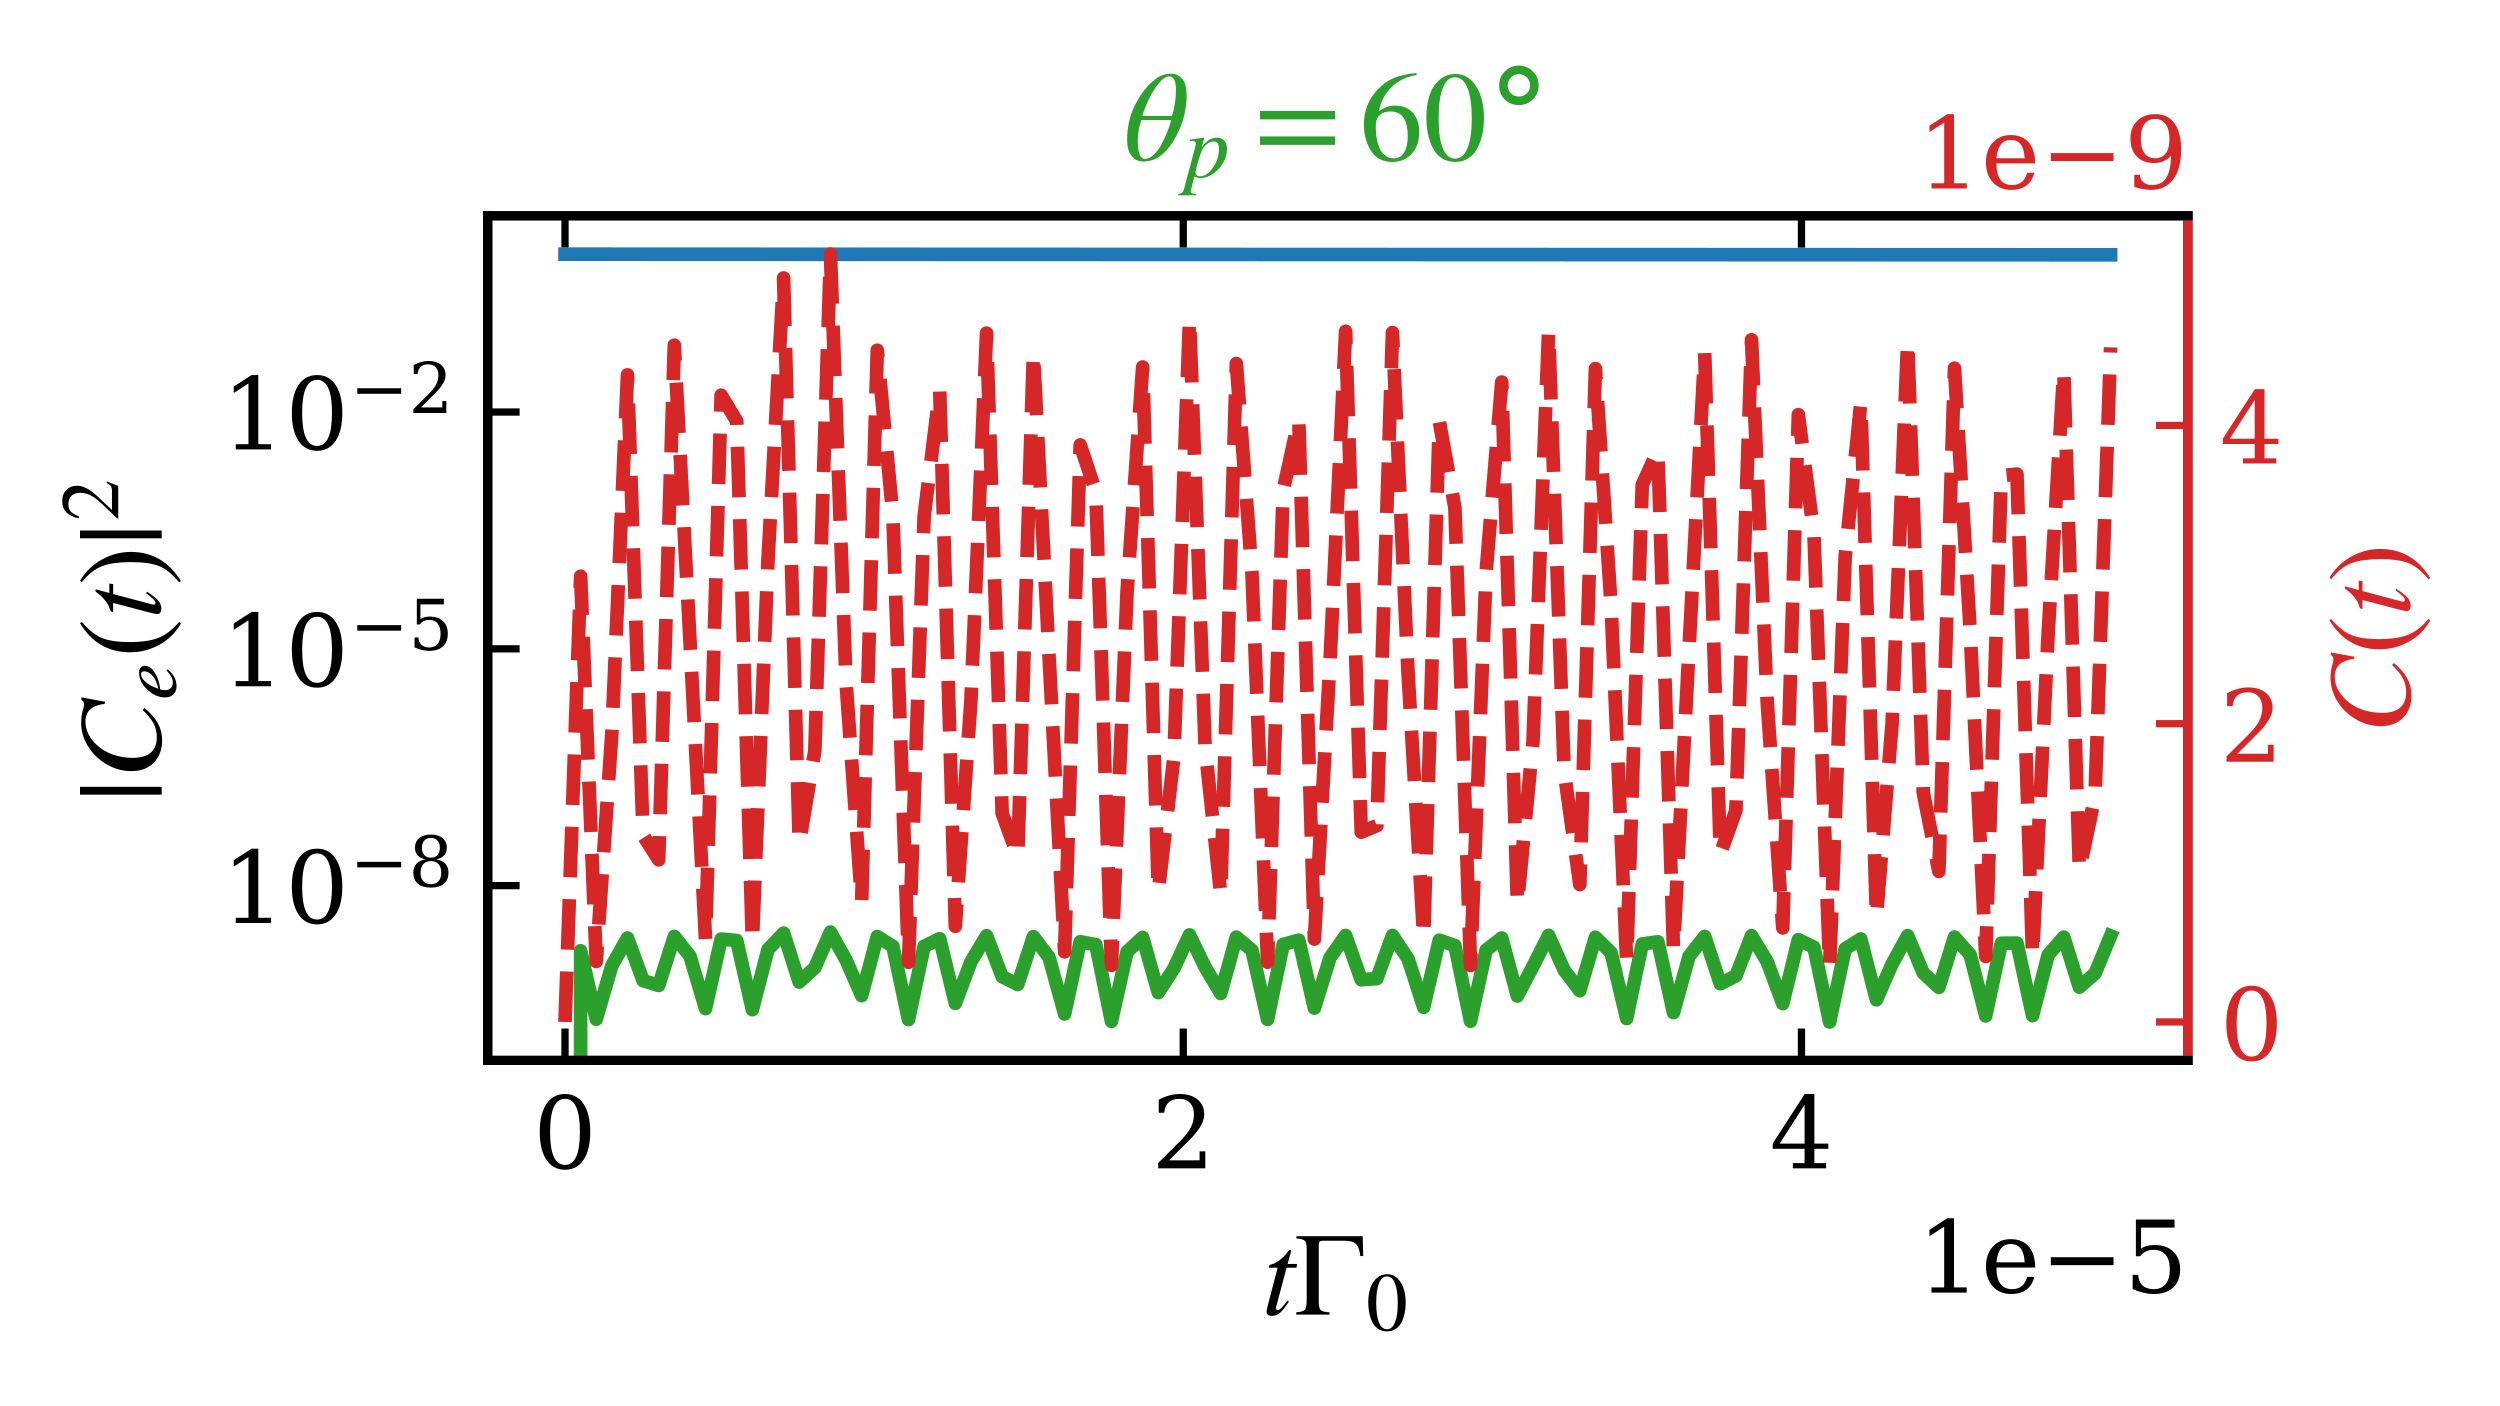
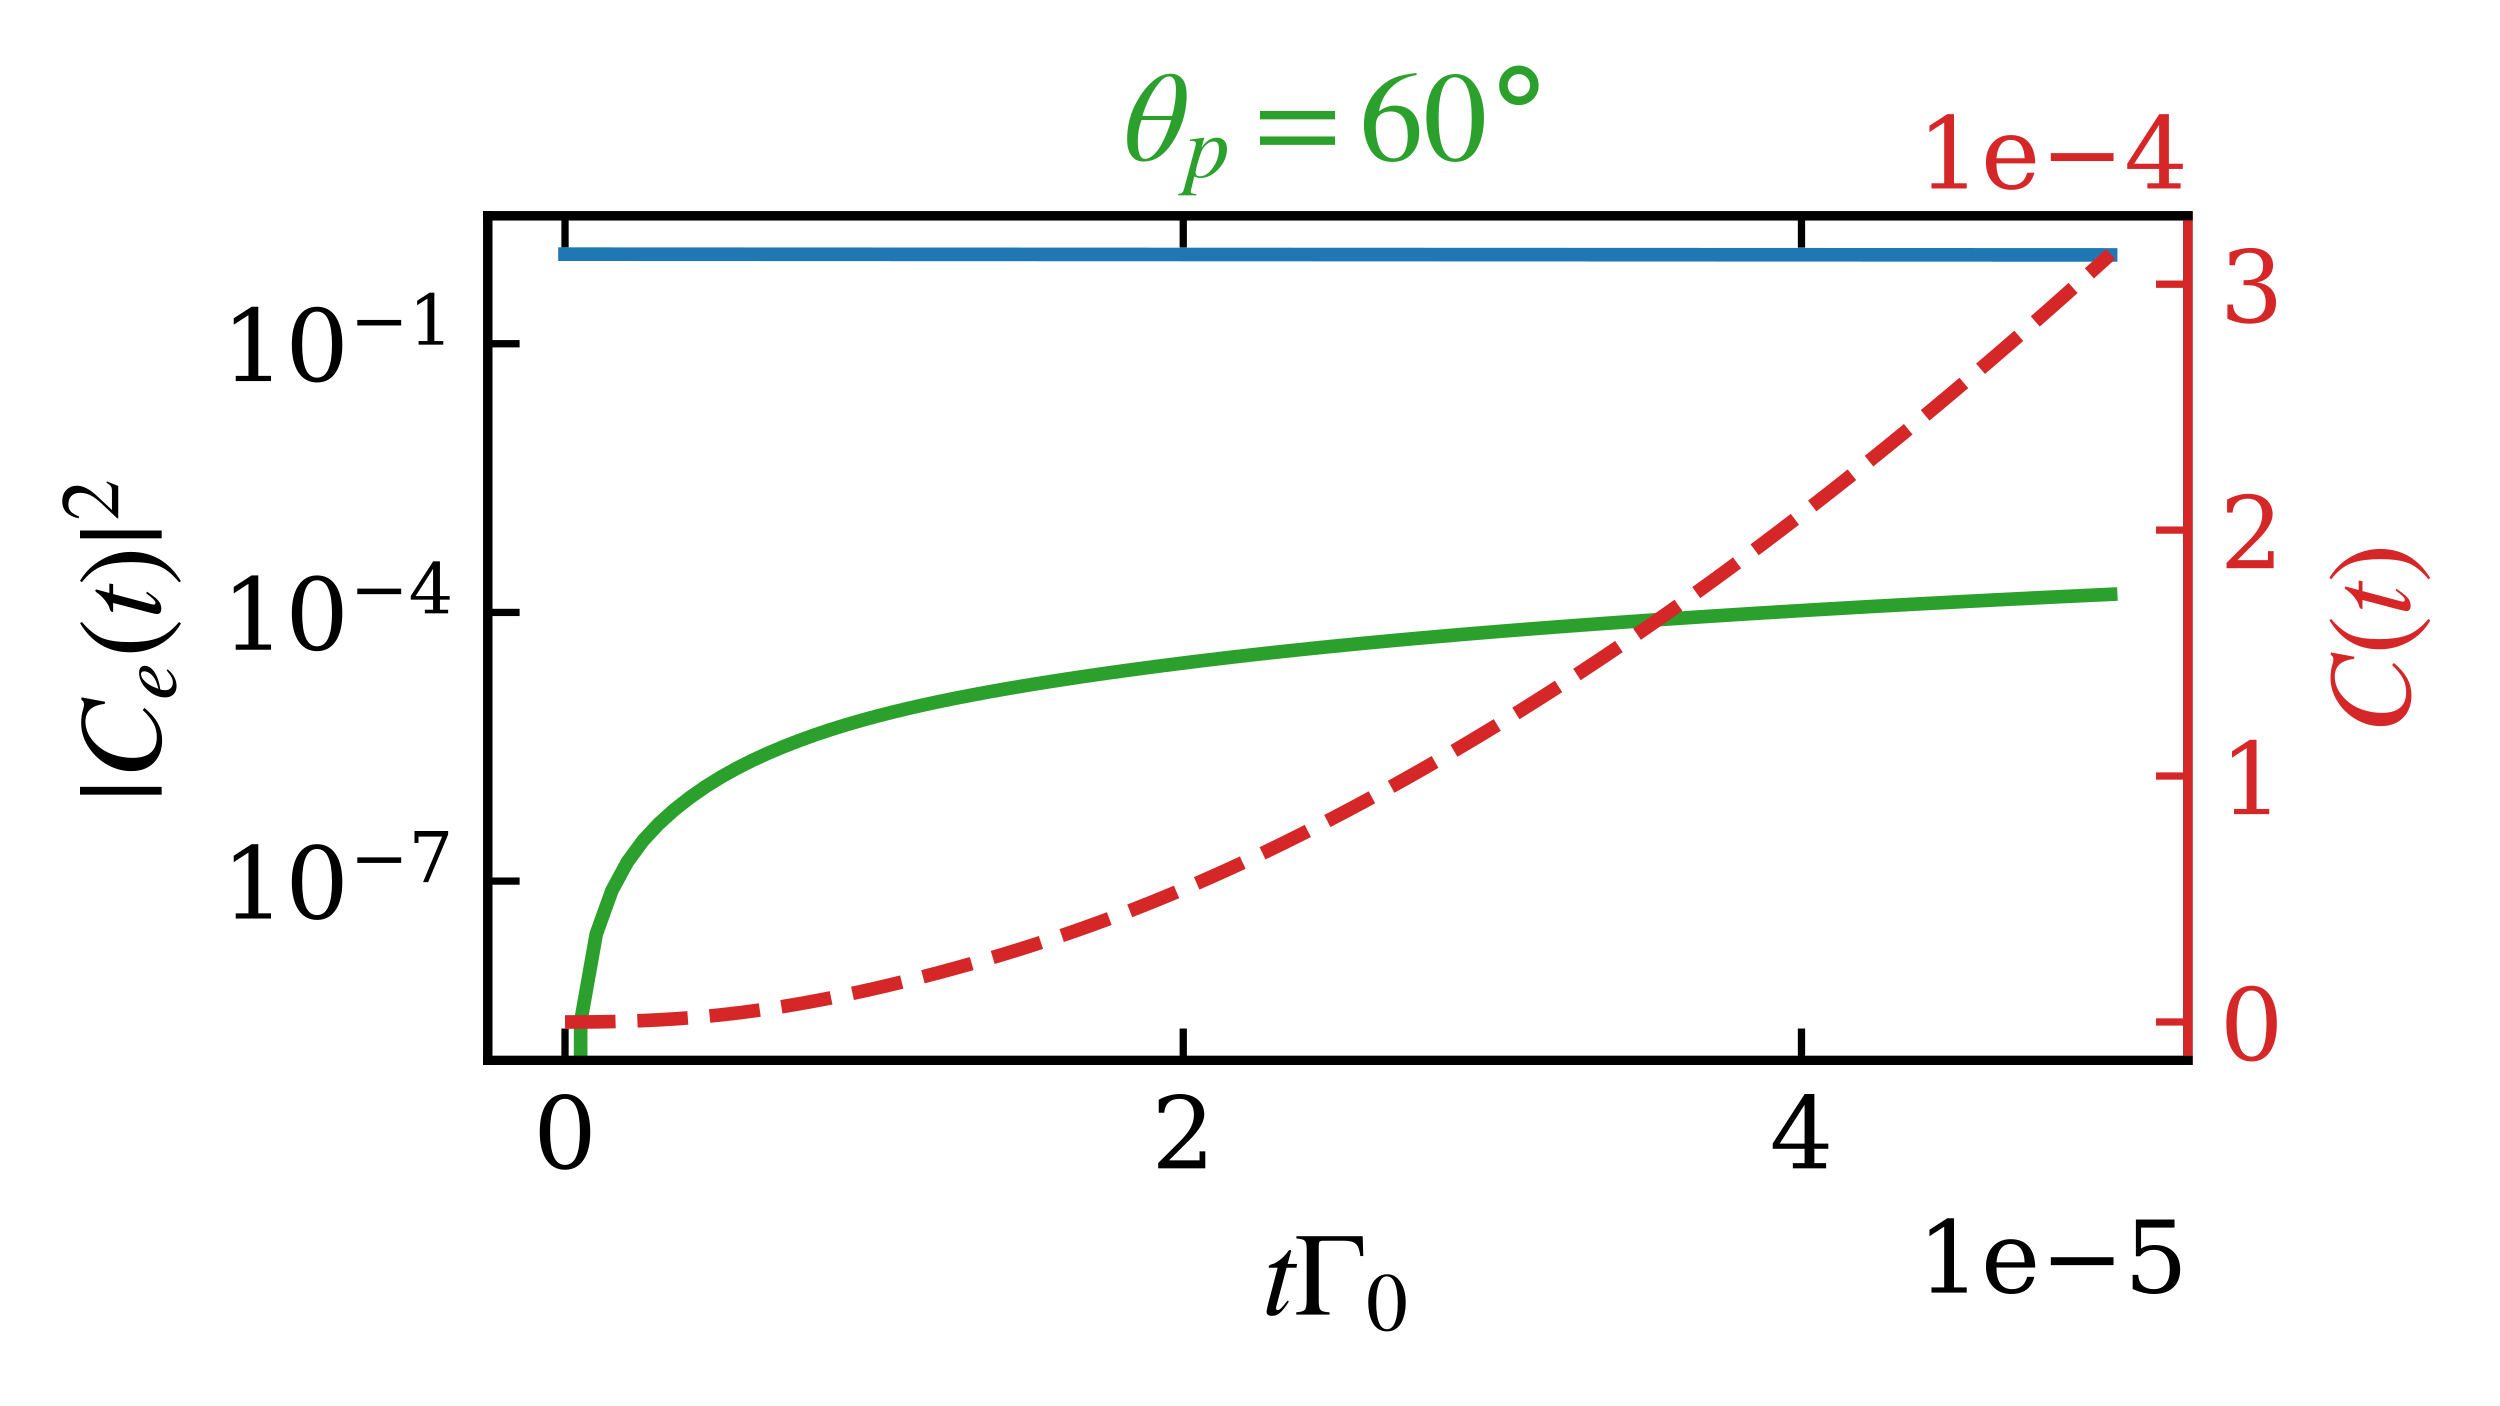
<svg xmlns="http://www.w3.org/2000/svg" xmlns:xlink="http://www.w3.org/1999/xlink" width="274.583pt" height="154.391pt" viewBox="0 0 274.583 154.391" version="1.1">
  <defs>
    <style type="text/css">*{stroke-linejoin: round; stroke-linecap: butt}</style>
  </defs>
  <g id="figure_1">
    <g id="patch_1">
      <path d="M 0 154.391  L 274.583 154.391  L 274.583 0  L 0 0  z " style="fill: #ffffff" />
    </g>
    <g id="axes_1">
      <g id="patch_2">
        <path d="M 53.57 116.464  L 240.302 116.464  L 240.302 23.7  L 53.57 23.7  z " style="fill: #ffffff" />
      </g>
      <g id="matplotlib.axis_1">
        <g id="xtick_1">
          <g id="line2d_1">
            <defs>
-               <path id="mc223775355" d="M 0 0  L 0 -3.5  " style="stroke: #000000; stroke-width: 0.8" />
-             </defs>
-             <g>
-               <use xlink:href="#mc223775355" x="62.058" y="116.464" style="stroke: #000000; stroke-width: 0.8" />
+               <path id="m4fa46a8c4b" d="M 0 0  L 0 -3.5  " style="stroke: #000000; stroke-width: 0.8" />
+             </defs>
+             <g>
+               <use xlink:href="#m4fa46a8c4b" x="62.058" y="116.464" style="stroke: #000000; stroke-width: 0.8" />
            </g>
          </g>
          <g id="line2d_2">
            <defs>
-               <path id="m719c603473" d="M 0 0  L 0 3.5  " style="stroke: #000000; stroke-width: 0.8" />
-             </defs>
-             <g>
-               <use xlink:href="#m719c603473" x="62.058" y="23.7" style="stroke: #000000; stroke-width: 0.8" />
+               <path id="m1dbf2d3f72" d="M 0 0  L 0 3.5  " style="stroke: #000000; stroke-width: 0.8" />
+             </defs>
+             <g>
+               <use xlink:href="#m1dbf2d3f72" x="62.058" y="23.7" style="stroke: #000000; stroke-width: 0.8" />
            </g>
          </g>
          <g id="text_1">
            <g transform="translate(58.55846 128.3221) scale(0.11 -0.11)">
              <defs>
                <path id="DejaVuSerif-30" d="M 2034 219  Q 2513 219 2750 744  Q 2988 1269 2988 2328  Q 2988 3391 2750 3916  Q 2513 4441 2034 4441  Q 1556 4441 1318 3916  Q 1081 3391 1081 2328  Q 1081 1269 1318 744  Q 1556 219 2034 219  z M 2034 -91  Q 1275 -91 848 546  Q 422 1184 422 2328  Q 422 3475 848 4112  Q 1275 4750 2034 4750  Q 2797 4750 3222 4112  Q 3647 3475 3647 2328  Q 3647 1184 3222 546  Q 2797 -91 2034 -91  z " transform="scale(0.015625)" />
              </defs>
              <use xlink:href="#DejaVuSerif-30" />
            </g>
          </g>
        </g>
        <g id="xtick_2">
          <g id="line2d_3">
            <g>
-               <use xlink:href="#mc223775355" x="129.96" y="116.464" style="stroke: #000000; stroke-width: 0.8" />
+               <use xlink:href="#m4fa46a8c4b" x="129.96" y="116.464" style="stroke: #000000; stroke-width: 0.8" />
            </g>
          </g>
          <g id="line2d_4">
            <g>
-               <use xlink:href="#m719c603473" x="129.96" y="23.7" style="stroke: #000000; stroke-width: 0.8" />
+               <use xlink:href="#m1dbf2d3f72" x="129.96" y="23.7" style="stroke: #000000; stroke-width: 0.8" />
            </g>
          </g>
          <g id="text_2">
            <g transform="translate(126.4611 128.3221) scale(0.11 -0.11)">
              <defs>
                <path id="DejaVuSerif-32" d="M 819 3553  L 469 3553  L 469 4384  Q 803 4563 1142 4656  Q 1481 4750 1806 4750  Q 2534 4750 2956 4397  Q 3378 4044 3378 3438  Q 3378 2753 2422 1800  Q 2347 1728 2309 1691  L 1131 513  L 3078 513  L 3078 1088  L 3444 1088  L 3444 0  L 434 0  L 434 341  L 1850 1753  Q 2319 2222 2519 2614  Q 2719 3006 2719 3438  Q 2719 3909 2473 4175  Q 2228 4441 1797 4441  Q 1350 4441 1106 4219  Q 863 3997 819 3553  z " transform="scale(0.015625)" />
              </defs>
              <use xlink:href="#DejaVuSerif-32" />
            </g>
          </g>
        </g>
        <g id="xtick_3">
          <g id="line2d_5">
            <g>
-               <use xlink:href="#mc223775355" x="197.863" y="116.464" style="stroke: #000000; stroke-width: 0.8" />
+               <use xlink:href="#m4fa46a8c4b" x="197.863" y="116.464" style="stroke: #000000; stroke-width: 0.8" />
            </g>
          </g>
          <g id="line2d_6">
            <g>
-               <use xlink:href="#m719c603473" x="197.863" y="23.7" style="stroke: #000000; stroke-width: 0.8" />
+               <use xlink:href="#m1dbf2d3f72" x="197.863" y="23.7" style="stroke: #000000; stroke-width: 0.8" />
            </g>
          </g>
          <g id="text_3">
            <g transform="translate(194.3638 128.3221) scale(0.11 -0.11)">
              <defs>
                <path id="DejaVuSerif-34" d="M 2234 1581  L 2234 4063  L 641 1581  L 2234 1581  z M 3609 0  L 1484 0  L 1484 331  L 2234 331  L 2234 1247  L 197 1247  L 197 1588  L 2241 4750  L 2859 4750  L 2859 1581  L 3750 1581  L 3750 1247  L 2859 1247  L 2859 331  L 3609 331  L 3609 0  z " transform="scale(0.015625)" />
              </defs>
              <use xlink:href="#DejaVuSerif-34" />
            </g>
          </g>
        </g>
        <g id="text_4">
          <g transform="translate(138.6161 144.4877) scale(0.13 -0.13)">
            <defs>
              <path id="STIXGeneral-Italic-74" d="M 1894 2739  L 1862 2534  L 1325 2534  L 768 435  Q 755 384 755 346  Q 755 243 851 243  Q 928 243 1030 342  Q 1133 442 1370 749  L 1453 704  Q 1158 256 969 93  Q 781 -70 538 -70  Q 243 -70 243 166  Q 243 230 346 640  L 845 2534  L 365 2534  L 358 2573  Q 358 2688 570 2733  Q 730 2771 992 2979  Q 1254 3187 1421 3437  Q 1459 3494 1510 3494  Q 1568 3494 1568 3443  Q 1568 3411 1562 3398  L 1382 2739  L 1894 2739  z " transform="scale(0.015625)" />
              <path id="STIXGeneral-Regular-393" d="M 3693 3162  L 3533 3162  Q 3482 3642 3299 3818  Q 3117 3994 2637 3994  L 1517 3994  Q 1382 3994 1334 3942  Q 1286 3891 1286 3738  L 1286 723  Q 1286 352 1388 246  Q 1491 141 1869 122  L 1869 0  L 70 0  L 70 122  Q 435 147 534 262  Q 634 378 634 794  L 634 3526  Q 634 3878 538 3984  Q 442 4090 77 4115  L 77 4237  L 3661 4237  L 3693 3162  z " transform="scale(0.015625)" />
              <path id="STIXGeneral-Regular-30" d="M 3046 2112  Q 3046 1683 2963 1302  Q 2880 922 2717 602  Q 2554 282 2266 96  Q 1978 -90 1600 -90  Q 1210 -90 915 108  Q 621 307 461 640  Q 301 973 227 1350  Q 154 1728 154 2150  Q 154 2746 301 3222  Q 448 3699 790 4012  Q 1133 4326 1626 4326  Q 2253 4326 2649 3712  Q 3046 3098 3046 2112  z M 2432 2080  Q 2432 3091 2217 3625  Q 2003 4160 1587 4160  Q 1190 4160 979 3622  Q 768 3085 768 2106  Q 768 1120 979 598  Q 1190 77 1600 77  Q 2003 77 2217 598  Q 2432 1120 2432 2080  z " transform="scale(0.015625)" />
            </defs>
            <use xlink:href="#STIXGeneral-Italic-74" transform="translate(0 0.796875)" />
            <use xlink:href="#STIXGeneral-Regular-393" transform="translate(27.79999 0.796875)" />
            <use xlink:href="#STIXGeneral-Regular-30" transform="translate(88.04327 -12.43125) scale(0.7)" />
          </g>
        </g>
        <g id="text_5">
          <g transform="translate(210.5765 141.968) scale(0.11 -0.11)">
            <defs>
              <path id="DejaVuSerif-31" d="M 909 0  L 909 331  L 1722 331  L 1722 4213  L 781 3603  L 781 4013  L 1919 4750  L 2350 4750  L 2350 331  L 3163 331  L 3163 0  L 909 0  z " transform="scale(0.015625)" />
              <path id="DejaVuSerif-65" d="M 3469 1600  L 991 1600  L 991 1575  Q 991 903 1244 561  Q 1497 219 1991 219  Q 2369 219 2611 417  Q 2853 616 2950 1006  L 3413 1006  Q 3275 459 2904 184  Q 2534 -91 1931 -91  Q 1203 -91 761 389  Q 319 869 319 1663  Q 319 2450 753 2931  Q 1188 3413 1894 3413  Q 2647 3413 3050 2948  Q 3453 2484 3469 1600  z M 2791 1931  Q 2772 2513 2545 2808  Q 2319 3103 1894 3103  Q 1497 3103 1269 2806  Q 1041 2509 991 1931  L 2791 1931  z " transform="scale(0.015625)" />
              <path id="DejaVuSerif-2212" d="M 678 2259  L 4684 2259  L 4684 1753  L 678 1753  L 678 2259  z " transform="scale(0.015625)" />
              <path id="DejaVuSerif-35" d="M 3219 4666  L 3219 4153  L 1081 4153  L 1081 2816  Q 1244 2928 1461 2984  Q 1678 3041 1947 3041  Q 2703 3041 3140 2622  Q 3578 2203 3578 1478  Q 3578 738 3136 323  Q 2694 -91 1894 -91  Q 1572 -91 1234 -12  Q 897 66 544 225  L 544 1131  L 897 1131  Q 925 688 1179 453  Q 1434 219 1894 219  Q 2388 219 2653 544  Q 2919 869 2919 1478  Q 2919 2084 2655 2407  Q 2391 2731 1894 2731  Q 1613 2731 1398 2631  Q 1184 2531 1019 2322  L 750 2322  L 750 4666  L 3219 4666  z " transform="scale(0.015625)" />
            </defs>
            <use xlink:href="#DejaVuSerif-31" />
            <use xlink:href="#DejaVuSerif-65" transform="translate(63.62305 0)" />
            <use xlink:href="#DejaVuSerif-2212" transform="translate(122.8027 0)" />
            <use xlink:href="#DejaVuSerif-35" transform="translate(206.5918 0)" />
          </g>
        </g>
      </g>
      <g id="matplotlib.axis_2">
        <g id="ytick_1">
          <g id="line2d_7">
            <defs>
-               <path id="mef8ae41ebf" d="M 0 0  L 3.5 0  " style="stroke: #000000; stroke-width: 0.8" />
-             </defs>
-             <g>
-               <use xlink:href="#mef8ae41ebf" x="53.57" y="97.274" style="stroke: #000000; stroke-width: 0.8" />
+               <path id="md3ac4306bd" d="M 0 0  L 3.5 0  " style="stroke: #000000; stroke-width: 0.8" />
+             </defs>
+             <g>
+               <use xlink:href="#md3ac4306bd" x="53.57" y="96.772" style="stroke: #000000; stroke-width: 0.8" />
            </g>
          </g>
          <g id="text_6">
-             <g transform="translate(24.33 101.4527) scale(0.11 -0.11)">
-               <defs>
-                 <path id="DejaVuSerif-38" d="M 2981 1275  Q 2981 1775 2732 2051  Q 2484 2328 2034 2328  Q 1584 2328 1336 2051  Q 1088 1775 1088 1275  Q 1088 772 1336 495  Q 1584 219 2034 219  Q 2484 219 2732 495  Q 2981 772 2981 1275  z M 2853 3541  Q 2853 3966 2637 4203  Q 2422 4441 2034 4441  Q 1650 4441 1433 4203  Q 1216 3966 1216 3541  Q 1216 3113 1433 2875  Q 1650 2638 2034 2638  Q 2422 2638 2637 2875  Q 2853 3113 2853 3541  z M 2516 2484  Q 3047 2413 3344 2092  Q 3641 1772 3641 1275  Q 3641 619 3225 264  Q 2809 -91 2034 -91  Q 1263 -91 845 264  Q 428 619 428 1275  Q 428 1772 725 2092  Q 1022 2413 1556 2484  Q 1084 2569 832 2842  Q 581 3116 581 3541  Q 581 4103 968 4426  Q 1356 4750 2034 4750  Q 2713 4750 3100 4426  Q 3488 4103 3488 3541  Q 3488 3116 3236 2842  Q 2984 2569 2516 2484  z " transform="scale(0.015625)" />
-               </defs>
+             <g transform="translate(24.33 100.9514) scale(0.11 -0.11)">
+               <defs>
+                 <path id="DejaVuSerif-37" d="M 3609 4347  L 1784 0  L 1319 0  L 3059 4153  L 903 4153  L 903 3578  L 538 3578  L 538 4666  L 3609 4666  L 3609 4347  z " transform="scale(0.015625)" />
+               </defs>
+               <use xlink:href="#DejaVuSerif-31" transform="translate(0 0.63125)" />
+               <use xlink:href="#DejaVuSerif-30" transform="translate(63.62305 0.63125)" />
+               <use xlink:href="#DejaVuSerif-2212" transform="translate(128.1545 36.96563) scale(0.7)" />
+               <use xlink:href="#DejaVuSerif-37" transform="translate(186.8068 36.96563) scale(0.7)" />
+             </g>
+           </g>
+         </g>
+         <g id="ytick_2">
+           <g id="line2d_8">
+             <g>
+               <use xlink:href="#md3ac4306bd" x="53.57" y="67.263" style="stroke: #000000; stroke-width: 0.8" />
+             </g>
+           </g>
+           <g id="text_7">
+             <g transform="translate(24.33 71.44179) scale(0.11 -0.11)">
              <use xlink:href="#DejaVuSerif-31" transform="translate(0 0.7125)" />
              <use xlink:href="#DejaVuSerif-30" transform="translate(63.62305 0.7125)" />
              <use xlink:href="#DejaVuSerif-2212" transform="translate(128.1545 37.04688) scale(0.7)" />
-               <use xlink:href="#DejaVuSerif-38" transform="translate(186.8068 37.04688) scale(0.7)" />
-             </g>
-           </g>
-         </g>
-         <g id="ytick_2">
-           <g id="line2d_8">
-             <g>
-               <use xlink:href="#mef8ae41ebf" x="53.57" y="71.265" style="stroke: #000000; stroke-width: 0.8" />
-             </g>
-           </g>
-           <g id="text_7">
-             <g transform="translate(24.33 75.44382) scale(0.11 -0.11)">
-               <use xlink:href="#DejaVuSerif-31" transform="translate(0 0.63125)" />
-               <use xlink:href="#DejaVuSerif-30" transform="translate(63.62305 0.63125)" />
-               <use xlink:href="#DejaVuSerif-2212" transform="translate(128.1545 36.96563) scale(0.7)" />
-               <use xlink:href="#DejaVuSerif-35" transform="translate(186.8068 36.96563) scale(0.7)" />
+               <use xlink:href="#DejaVuSerif-34" transform="translate(186.8068 37.04688) scale(0.7)" />
            </g>
          </g>
        </g>
        <g id="ytick_3">
          <g id="line2d_9">
            <g>
-               <use xlink:href="#mef8ae41ebf" x="53.57" y="45.256" style="stroke: #000000; stroke-width: 0.8" />
+               <use xlink:href="#md3ac4306bd" x="53.57" y="37.753" style="stroke: #000000; stroke-width: 0.8" />
            </g>
          </g>
          <g id="text_8">
-             <g transform="translate(24.33 49.43493) scale(0.11 -0.11)">
+             <g transform="translate(24.33 41.93221) scale(0.11 -0.11)">
              <use xlink:href="#DejaVuSerif-31" transform="translate(0 0.7125)" />
              <use xlink:href="#DejaVuSerif-30" transform="translate(63.62305 0.7125)" />
              <use xlink:href="#DejaVuSerif-2212" transform="translate(128.1545 37.04688) scale(0.7)" />
-               <use xlink:href="#DejaVuSerif-32" transform="translate(186.8068 37.04688) scale(0.7)" />
+               <use xlink:href="#DejaVuSerif-31" transform="translate(186.8068 37.04688) scale(0.7)" />
            </g>
          </g>
        </g>
        <g id="text_9">
          <g transform="translate(17.62641 88.15189) rotate(-90) scale(0.13 -0.13)">
            <defs>
              <path id="STIXGeneral-Regular-7c" d="M 851 -90  L 429 -90  L 429 4326  L 851 4326  L 851 -90  z " transform="scale(0.015625)" />
              <path id="STIXGeneral-Italic-43" d="M 4410 4250  L 4173 2970  L 4058 2989  Q 3942 4032 3104 4032  Q 2406 4032 1830 3411  Q 1491 3053 1315 2541  Q 1139 2029 1139 1485  Q 1139 173 2259 173  Q 2656 173 2985 339  Q 3315 506 3725 934  L 3840 838  Q 3411 333 2998 109  Q 2586 -115 2093 -115  Q 1344 -115 883 329  Q 422 774 422 1555  Q 422 2214 748 2812  Q 1075 3411 1619 3795  Q 2272 4262 3021 4262  Q 3462 4262 3770 4154  Q 3898 4109 4032 4109  Q 4205 4109 4275 4250  L 4410 4250  z " transform="scale(0.015625)" />
              <path id="STIXGeneral-Italic-65" d="M 2291 698  L 2368 621  Q 1805 -70 1062 -70  Q 672 -70 435 170  Q 198 410 198 806  Q 198 1555 796 2188  Q 1395 2822 2112 2822  Q 2362 2822 2499 2707  Q 2637 2592 2637 2387  Q 2637 1965 2147 1632  Q 1658 1299 819 1190  Q 755 1062 755 800  Q 755 538 918 378  Q 1082 218 1350 218  Q 1562 218 1754 317  Q 1946 416 2291 698  z M 973 1613  L 864 1331  Q 1581 1504 1894 1805  Q 2214 2112 2214 2426  Q 2214 2675 1990 2675  Q 1722 2675 1430 2364  Q 1139 2054 973 1613  z " transform="scale(0.015625)" />
              <path id="STIXGeneral-Regular-28" d="M 1946 -1030  L 1869 -1133  Q 1126 -710 716 32  Q 307 774 307 1613  Q 307 3386 1888 4326  L 1946 4224  Q 1293 3667 1075 3126  Q 858 2586 858 1632  Q 858 685 1082 96  Q 1306 -493 1946 -1030  z " transform="scale(0.015625)" />
              <path id="STIXGeneral-Regular-29" d="M 186 4224  L 262 4326  Q 992 3891 1408 3148  Q 1824 2406 1824 1581  Q 1824 -166 243 -1133  L 186 -1030  Q 845 -486 1059 54  Q 1274 595 1274 1562  Q 1274 2534 1059 3120  Q 845 3706 186 4224  z " transform="scale(0.015625)" />
              <path id="STIXGeneral-Regular-32" d="M 3034 877  L 2688 0  L 186 0  L 186 77  L 1325 1286  Q 1773 1754 1965 2144  Q 2157 2534 2157 2950  Q 2157 3379 1920 3616  Q 1683 3853 1267 3853  Q 922 3853 720 3673  Q 518 3494 326 3021  L 192 3053  Q 301 3648 630 3987  Q 960 4326 1523 4326  Q 2054 4326 2380 4006  Q 2707 3686 2707 3200  Q 2707 2477 1888 1613  L 832 486  L 2330 486  Q 2541 486 2665 569  Q 2790 653 2944 915  L 3034 877  z " transform="scale(0.015625)" />
            </defs>
            <use xlink:href="#STIXGeneral-Regular-7c" transform="translate(0 0.409375)" />
            <use xlink:href="#STIXGeneral-Italic-43" transform="translate(19.99998 0.409375)" />
            <use xlink:href="#STIXGeneral-Italic-65" transform="translate(86.69998 -12.81875) scale(0.7)" />
            <use xlink:href="#STIXGeneral-Regular-28" transform="translate(122.1894 0.409375)" />
            <use xlink:href="#STIXGeneral-Italic-74" transform="translate(155.4893 0.409375)" />
            <use xlink:href="#STIXGeneral-Regular-29" transform="translate(183.2893 0.409375)" />
            <use xlink:href="#STIXGeneral-Regular-7c" transform="translate(216.5893 0.409375)" />
            <use xlink:href="#STIXGeneral-Regular-32" transform="translate(238.1326 35.68438) scale(0.7)" />
          </g>
        </g>
      </g>
      <g id="line2d_10">
-         <path d="M 62.058 27.917  L 63.773 27.917  L 65.487 27.918  L 67.202 27.919  L 68.917 27.92  L 70.631 27.92  L 72.346 27.921  L 74.061 27.922  L 75.776 27.923  L 77.49 27.924  L 79.205 27.924  L 80.92 27.925  L 82.634 27.926  L 84.349 27.927  L 86.064 27.927  L 87.779 27.928  L 89.493 27.929  L 91.208 27.929  L 92.923 27.93  L 94.637 27.931  L 96.352 27.932  L 98.067 27.932  L 99.782 27.933  L 101.496 27.934  L 103.211 27.935  L 104.926 27.935  L 106.64 27.936  L 108.355 27.937  L 110.07 27.937  L 111.785 27.938  L 113.499 27.939  L 115.214 27.94  L 116.929 27.94  L 118.643 27.941  L 120.358 27.942  L 122.073 27.943  L 123.788 27.943  L 125.502 27.944  L 127.217 27.945  L 128.932 27.945  L 130.646 27.946  L 132.361 27.947  L 134.076 27.948  L 135.791 27.948  L 137.505 27.949  L 139.22 27.95  L 140.935 27.951  L 142.649 27.951  L 144.364 27.952  L 146.079 27.953  L 147.793 27.954  L 149.508 27.954  L 151.223 27.955  L 152.938 27.956  L 154.652 27.956  L 156.367 27.957  L 158.082 27.958  L 159.796 27.959  L 161.511 27.959  L 163.226 27.96  L 164.941 27.961  L 166.655 27.962  L 168.37 27.962  L 170.085 27.963  L 171.799 27.964  L 173.514 27.964  L 175.229 27.965  L 176.944 27.966  L 178.658 27.967  L 180.373 27.967  L 182.088 27.968  L 183.802 27.969  L 185.517 27.97  L 187.232 27.97  L 188.947 27.971  L 190.661 27.972  L 192.376 27.973  L 194.091 27.973  L 195.805 27.974  L 197.52 27.975  L 199.235 27.975  L 200.95 27.976  L 202.664 27.977  L 204.379 27.978  L 206.094 27.978  L 207.808 27.979  L 209.523 27.98  L 211.238 27.981  L 212.953 27.981  L 214.667 27.982  L 216.382 27.983  L 218.097 27.984  L 219.811 27.984  L 221.526 27.985  L 223.241 27.986  L 224.956 27.986  L 226.67 27.987  L 228.385 27.988  L 230.1 27.989  L 231.814 27.989  " clip-path="url(#pa890812aab)" style="fill: none; stroke: #1f77b4; stroke-width: 1.5; stroke-linecap: square" />
+         <path d="M 62.058 27.917  L 63.773 27.917  L 65.487 27.918  L 67.202 27.919  L 68.917 27.92  L 70.631 27.921  L 72.346 27.922  L 74.061 27.923  L 75.776 27.924  L 77.49 27.924  L 79.205 27.925  L 80.92 27.926  L 82.634 27.927  L 84.349 27.928  L 86.064 27.929  L 87.779 27.93  L 89.493 27.93  L 91.208 27.931  L 92.923 27.932  L 94.637 27.933  L 96.352 27.934  L 98.067 27.935  L 99.782 27.935  L 101.496 27.936  L 103.211 27.937  L 104.926 27.938  L 106.64 27.939  L 108.355 27.939  L 110.07 27.94  L 111.785 27.941  L 113.499 27.942  L 115.214 27.943  L 116.929 27.944  L 118.643 27.944  L 120.358 27.945  L 122.073 27.946  L 123.788 27.947  L 125.502 27.948  L 127.217 27.949  L 128.932 27.949  L 130.646 27.95  L 132.361 27.951  L 134.076 27.952  L 135.791 27.953  L 137.505 27.954  L 139.22 27.954  L 140.935 27.955  L 142.649 27.956  L 144.364 27.957  L 146.079 27.958  L 147.793 27.959  L 149.508 27.96  L 151.223 27.96  L 152.938 27.961  L 154.652 27.962  L 156.367 27.963  L 158.082 27.964  L 159.796 27.965  L 161.511 27.965  L 163.226 27.966  L 164.941 27.967  L 166.655 27.968  L 168.37 27.969  L 170.085 27.97  L 171.799 27.97  L 173.514 27.971  L 175.229 27.972  L 176.944 27.973  L 178.658 27.974  L 180.373 27.975  L 182.088 27.975  L 183.802 27.976  L 185.517 27.977  L 187.232 27.978  L 188.947 27.979  L 190.661 27.98  L 192.376 27.98  L 194.091 27.981  L 195.805 27.982  L 197.52 27.983  L 199.235 27.984  L 200.95 27.985  L 202.664 27.986  L 204.379 27.986  L 206.094 27.987  L 207.808 27.988  L 209.523 27.989  L 211.238 27.99  L 212.953 27.991  L 214.667 27.991  L 216.382 27.992  L 218.097 27.993  L 219.811 27.994  L 221.526 27.995  L 223.241 27.996  L 224.956 27.996  L 226.67 27.997  L 228.385 27.998  L 230.1 27.999  L 231.814 28  " clip-path="url(#p8cdb59135c)" style="fill: none; stroke: #1f77b4; stroke-width: 1.5; stroke-linecap: square" />
      </g>
      <g id="line2d_11">
-         <path d="M 63.762 155.391  L 63.773 104.43  L 65.487 111.948  L 67.202 106.059  L 68.917 103.024  L 70.631 107.704  L 72.346 108.233  L 74.061 102.853  L 75.776 105.003  L 77.49 110.778  L 79.205 103.14  L 80.92 103.298  L 82.634 110.896  L 84.349 104.286  L 86.064 102.491  L 87.779 107.865  L 89.493 106.29  L 91.208 102.37  L 92.923 105.441  L 94.637 109.357  L 96.352 102.871  L 98.067 103.935  L 99.782 111.983  L 101.496 103.941  L 103.211 103.101  L 104.926 110.205  L 106.64 105.64  L 108.355 102.772  L 110.07 107.266  L 111.785 108.134  L 113.499 102.876  L 115.214 105.141  L 116.929 111.37  L 118.643 103.434  L 120.358 103.752  L 122.073 112.175  L 123.788 104.538  L 125.502 102.954  L 127.217 109.022  L 128.932 106.363  L 130.646 102.683  L 132.361 106.221  L 134.076 109.114  L 135.791 102.93  L 137.505 104.371  L 139.22 111.962  L 140.935 103.733  L 142.649 103.261  L 144.364 110.728  L 146.079 105.19  L 147.793 102.745  L 149.508 107.607  L 151.223 107.48  L 152.938 102.749  L 154.652 105.314  L 156.367 110.636  L 158.082 103.266  L 159.796 103.85  L 161.511 112.163  L 163.226 104.349  L 164.941 103.025  L 166.655 109.397  L 168.37 106.132  L 170.085 102.733  L 171.799 106.551  L 173.514 108.814  L 175.229 102.942  L 176.944 104.627  L 178.658 111.865  L 180.373 103.677  L 182.088 103.443  L 183.802 111.22  L 185.517 105.031  L 187.232 102.848  L 188.947 108.047  L 190.661 107.18  L 192.376 102.772  L 194.091 105.611  L 195.805 110.23  L 197.52 103.208  L 199.235 104.038  L 200.95 112.247  L 202.664 104.205  L 204.379 103.13  L 206.094 109.811  L 207.808 105.888  L 209.523 102.773  L 211.238 106.868  L 212.953 108.453  L 214.667 102.923  L 216.382 104.844  L 218.097 111.582  L 219.811 103.597  L 221.526 103.585  L 223.241 111.548  L 224.956 104.875  L 226.67 102.93  L 228.385 108.422  L 230.1 106.92  L 231.814 102.797  " clip-path="url(#pa890812aab)" style="fill: none; stroke: #2ca02c; stroke-width: 1.5; stroke-linecap: square" />
+         <path d="M 63.765 155.391  L 63.773 112.247  L 65.487 102.593  L 67.202 97.823  L 68.917 94.659  L 70.631 92.326  L 72.346 90.484  L 74.061 88.939  L 75.776 87.593  L 77.49 86.401  L 79.205 85.336  L 80.92 84.38  L 82.634 83.516  L 84.349 82.728  L 86.064 82.004  L 87.779 81.335  L 89.493 80.716  L 91.208 80.143  L 92.923 79.609  L 94.637 79.112  L 96.352 78.646  L 98.067 78.209  L 99.782 77.798  L 101.496 77.41  L 103.211 77.041  L 104.926 76.692  L 106.64 76.358  L 108.355 76.039  L 110.07 75.733  L 111.785 75.439  L 113.499 75.155  L 115.214 74.881  L 116.929 74.615  L 118.643 74.357  L 120.358 74.107  L 122.073 73.863  L 123.788 73.626  L 125.502 73.395  L 127.217 73.17  L 128.932 72.95  L 130.646 72.735  L 132.361 72.525  L 134.076 72.321  L 135.791 72.121  L 137.505 71.926  L 139.22 71.735  L 140.935 71.549  L 142.649 71.367  L 144.364 71.189  L 146.079 71.015  L 147.793 70.845  L 149.508 70.679  L 151.223 70.516  L 152.938 70.356  L 154.652 70.2  L 156.367 70.048  L 158.082 69.898  L 159.796 69.751  L 161.511 69.607  L 163.226 69.466  L 164.941 69.327  L 166.655 69.191  L 168.37 69.057  L 170.085 68.926  L 171.799 68.796  L 173.514 68.669  L 175.229 68.544  L 176.944 68.421  L 178.658 68.3  L 180.373 68.181  L 182.088 68.063  L 183.802 67.948  L 185.517 67.834  L 187.232 67.721  L 188.947 67.611  L 190.661 67.502  L 192.376 67.394  L 194.091 67.288  L 195.805 67.184  L 197.52 67.081  L 199.235 66.979  L 200.95 66.879  L 202.664 66.78  L 204.379 66.682  L 206.094 66.586  L 207.808 66.491  L 209.523 66.397  L 211.238 66.304  L 212.953 66.213  L 214.667 66.123  L 216.382 66.033  L 218.097 65.945  L 219.811 65.858  L 221.526 65.772  L 223.241 65.687  L 224.956 65.603  L 226.67 65.52  L 228.385 65.438  L 230.1 65.357  L 231.814 65.277  " clip-path="url(#p8cdb59135c)" style="fill: none; stroke: #2ca02c; stroke-width: 1.5; stroke-linecap: square" />
      </g>
      <g id="patch_3">
        <path d="M 53.57 116.464  L 53.57 23.7  " style="fill: none; stroke: #000000; stroke-linejoin: miter; stroke-linecap: square" />
      </g>
      <g id="patch_4">
        <path d="M 240.302 116.464  L 240.302 23.7  " style="fill: none; stroke: #000000; stroke-linejoin: miter; stroke-linecap: square" />
      </g>
      <g id="patch_5">
        <path d="M 53.57 116.464  L 240.302 116.464  " style="fill: none; stroke: #000000; stroke-linejoin: miter; stroke-linecap: square" />
      </g>
      <g id="patch_6">
        <path d="M 53.57 23.7  L 240.302 23.7  " style="fill: none; stroke: #000000; stroke-linejoin: miter; stroke-linecap: square" />
      </g>
      <g id="text_10">
        <g style="fill: #2ca02c" transform="translate(123.4161 17.7) scale(0.14 -0.14)">
          <defs>
            <path id="STIXGeneral-Italic-3b8" d="M 3162 3270  Q 3162 2534 2925 1862  Q 2688 1190 2304 678  Q 1741 -70 992 -70  Q 608 -70 390 224  Q 173 518 173 1030  Q 173 1997 592 2813  Q 1011 3629 1594 4070  Q 1952 4339 2374 4339  Q 2733 4339 2947 4076  Q 3162 3814 3162 3270  z M 941 2221  L 2432 2221  Q 2624 2874 2624 3533  Q 2624 4205 2285 4205  Q 2029 4205 1728 3814  Q 1427 3424 1232 2992  Q 1037 2560 941 2221  z M 2387 2016  L 896 2016  Q 710 1530 710 960  Q 710 64 1069 64  Q 1286 64 1510 275  Q 1734 486 1904 806  Q 2074 1126 2198 1440  Q 2323 1754 2387 2016  z " transform="scale(0.015625)" />
            <path id="STIXGeneral-Italic-70" d="M 1376 2739  L 1190 2099  Q 1670 2822 2285 2822  Q 2637 2822 2829 2611  Q 3021 2400 3021 2022  Q 3021 1235 2422 582  Q 1824 -70 1120 -70  Q 890 -70 678 38  Q 422 -1018 422 -1024  Q 422 -1126 508 -1168  Q 595 -1210 819 -1210  L 819 -1312  L -480 -1312  L -480 -1210  Q -275 -1203 -188 -1120  Q -102 -1037 -45 -806  L 691 1958  Q 794 2330 794 2413  Q 794 2586 512 2586  L 371 2586  L 358 2682  L 1357 2822  Q 1389 2822 1389 2797  Q 1382 2765 1376 2739  z M 2445 2003  Q 2445 2285 2352 2416  Q 2259 2547 2048 2547  Q 1798 2547 1548 2329  Q 1299 2112 1184 1818  Q 1043 1453 905 953  Q 768 454 768 294  Q 768 186 854 118  Q 941 51 1075 51  Q 1574 51 2003 659  Q 2445 1274 2445 2003  z " transform="scale(0.015625)" />
            <path id="STIXGeneral-Regular-3d" d="M 4077 2048  L 307 2048  L 307 2470  L 4077 2470  L 4077 2048  z M 4077 768  L 307 768  L 307 1190  L 4077 1190  L 4077 768  z " transform="scale(0.015625)" />
            <path id="STIXGeneral-Regular-36" d="M 2854 4378  L 2867 4275  Q 2112 4154 1606 3664  Q 1101 3174 973 2451  Q 1344 2739 1786 2739  Q 2349 2739 2672 2380  Q 2995 2022 2995 1402  Q 2995 774 2669 378  Q 2291 -90 1651 -90  Q 870 -90 518 557  Q 218 1107 218 1786  Q 218 2835 915 3552  Q 1312 3962 1731 4131  Q 2150 4301 2854 4378  z M 2419 1203  Q 2419 2445 1555 2445  Q 1235 2445 1024 2275  Q 813 2106 813 1702  Q 813 954 1046 522  Q 1280 90 1722 90  Q 2061 90 2240 394  Q 2419 698 2419 1203  z " transform="scale(0.015625)" />
            <path id="DejaVuSerif-b0" d="M 1600 4319  Q 1363 4319 1200 4155  Q 1038 3991 1038 3750  Q 1038 3513 1198 3353  Q 1359 3194 1600 3194  Q 1838 3194 2000 3355  Q 2163 3516 2163 3750  Q 2163 3984 1997 4151  Q 1831 4319 1600 4319  z M 1600 4750  Q 1800 4750 1984 4673  Q 2169 4597 2303 4453  Q 2447 4313 2519 4134  Q 2591 3956 2591 3750  Q 2591 3338 2302 3052  Q 2013 2766 1594 2766  Q 1172 2766 890 3047  Q 609 3328 609 3750  Q 609 4169 896 4459  Q 1184 4750 1600 4750  z " transform="scale(0.015625)" />
          </defs>
          <use xlink:href="#STIXGeneral-Italic-3b8" transform="translate(0 0.78125)" />
          <use xlink:href="#STIXGeneral-Italic-70" transform="translate(47.99999 -12.44688) scale(0.7)" />
          <use xlink:href="#STIXGeneral-Regular-3d" transform="translate(102.1294 0.78125)" />
          <use xlink:href="#STIXGeneral-Regular-36" transform="translate(185.0693 0.78125)" />
          <use xlink:href="#STIXGeneral-Regular-30" transform="translate(235.0693 0.78125)" />
          <use xlink:href="#DejaVuSerif-b0" transform="translate(285.0693 0.78125)" />
        </g>
      </g>
    </g>
    <g id="axes_2">
      <g id="matplotlib.axis_3">
        <g id="ytick_4">
          <g id="line2d_12">
            <defs>
-               <path id="m7d8d9a42a3" d="M 0 0  L -3.5 0  " style="stroke: #d62728; stroke-width: 0.8" />
-             </defs>
-             <g>
-               <use xlink:href="#m7d8d9a42a3" x="240.302" y="112.247" style="fill: #d62728; stroke: #d62728; stroke-width: 0.8" />
+               <path id="m02a22d9f74" d="M 0 0  L -3.5 0  " style="stroke: #d62728; stroke-width: 0.8" />
+             </defs>
+             <g>
+               <use xlink:href="#m02a22d9f74" x="240.302" y="112.247" style="fill: #d62728; stroke: #d62728; stroke-width: 0.8" />
            </g>
          </g>
          <g id="text_11">
            <g style="fill: #d62728" transform="translate(243.8023 116.4264) scale(0.11 -0.11)">
              <use xlink:href="#DejaVuSerif-30" />
            </g>
          </g>
        </g>
        <g id="ytick_5">
          <g id="line2d_13">
            <g>
-               <use xlink:href="#m7d8d9a42a3" x="240.302" y="79.487" style="fill: #d62728; stroke: #d62728; stroke-width: 0.8" />
+               <use xlink:href="#m02a22d9f74" x="240.302" y="85.236" style="fill: #d62728; stroke: #d62728; stroke-width: 0.8" />
            </g>
          </g>
          <g id="text_12">
-             <g style="fill: #d62728" transform="translate(243.8023 83.66624) scale(0.11 -0.11)">
-               <use xlink:href="#DejaVuSerif-32" />
+             <g style="fill: #d62728" transform="translate(243.8023 89.41541) scale(0.11 -0.11)">
+               <use xlink:href="#DejaVuSerif-31" />
            </g>
          </g>
        </g>
        <g id="ytick_6">
          <g id="line2d_14">
            <g>
-               <use xlink:href="#m7d8d9a42a3" x="240.302" y="46.727" style="fill: #d62728; stroke: #d62728; stroke-width: 0.8" />
+               <use xlink:href="#m02a22d9f74" x="240.302" y="58.225" style="fill: #d62728; stroke: #d62728; stroke-width: 0.8" />
            </g>
          </g>
          <g id="text_13">
-             <g style="fill: #d62728" transform="translate(243.8023 50.9061) scale(0.11 -0.11)">
-               <use xlink:href="#DejaVuSerif-34" />
-             </g>
-           </g>
-         </g>
-         <g id="text_14">
+             <g style="fill: #d62728" transform="translate(243.8023 62.40445) scale(0.11 -0.11)">
+               <use xlink:href="#DejaVuSerif-32" />
+             </g>
+           </g>
+         </g>
+         <g id="ytick_7">
+           <g id="line2d_15">
+             <g>
+               <use xlink:href="#m02a22d9f74" x="240.302" y="31.214" style="fill: #d62728; stroke: #d62728; stroke-width: 0.8" />
+             </g>
+           </g>
+           <g id="text_14">
+             <g style="fill: #d62728" transform="translate(243.8023 35.39348) scale(0.11 -0.11)">
+               <defs>
+                 <path id="DejaVuSerif-33" d="M 622 4469  Q 988 4606 1323 4678  Q 1659 4750 1953 4750  Q 2638 4750 3022 4454  Q 3406 4159 3406 3634  Q 3406 3213 3140 2930  Q 2875 2647 2388 2547  Q 2963 2466 3280 2130  Q 3597 1794 3597 1259  Q 3597 606 3158 257  Q 2719 -91 1894 -91  Q 1528 -91 1179 -12  Q 831 66 488 225  L 488 1131  L 838 1131  Q 869 681 1141 450  Q 1413 219 1906 219  Q 2384 219 2661 495  Q 2938 772 2938 1253  Q 2938 1803 2653 2086  Q 2369 2369 1819 2369  L 1522 2369  L 1522 2688  L 1678 2688  Q 2225 2688 2498 2914  Q 2772 3141 2772 3597  Q 2772 4006 2547 4223  Q 2322 4441 1900 4441  Q 1478 4441 1245 4241  Q 1013 4041 972 3647  L 622 3647  L 622 4469  z " transform="scale(0.015625)" />
+               </defs>
+               <use xlink:href="#DejaVuSerif-33" />
+             </g>
+           </g>
+         </g>
+         <g id="text_15">
          <g style="fill: #d62728" transform="translate(264.679 80.61189) rotate(-90) scale(0.13 -0.13)">
            <use xlink:href="#STIXGeneral-Italic-43" transform="translate(0 0.40625)" />
            <use xlink:href="#STIXGeneral-Regular-28" transform="translate(66.7 0.40625)" />
            <use xlink:href="#STIXGeneral-Italic-74" transform="translate(99.99998 0.40625)" />
            <use xlink:href="#STIXGeneral-Regular-29" transform="translate(127.8 0.40625)" />
          </g>
        </g>
-         <g id="text_15">
+         <g id="text_16">
          <g style="fill: #d62728" transform="translate(210.5765 20.7) scale(0.11 -0.11)">
-             <defs>
-               <path id="DejaVuSerif-39" d="M 2994 2091  Q 2784 1856 2512 1740  Q 2241 1625 1900 1625  Q 1206 1625 804 2044  Q 403 2463 403 3188  Q 403 3897 839 4323  Q 1275 4750 2003 4750  Q 2794 4750 3217 4161  Q 3641 3572 3641 2478  Q 3641 1253 3137 581  Q 2634 -91 1722 -91  Q 1475 -91 1203 -44  Q 931 3 647 97  L 647 872  L 997 872  Q 1038 556 1241 387  Q 1444 219 1784 219  Q 2391 219 2687 676  Q 2984 1134 2994 2091  z M 1978 4441  Q 1534 4441 1298 4117  Q 1063 3794 1063 3188  Q 1063 2581 1298 2256  Q 1534 1931 1978 1931  Q 2422 1931 2658 2245  Q 2894 2559 2894 3150  Q 2894 3772 2656 4106  Q 2419 4441 1978 4441  z " transform="scale(0.015625)" />
-             </defs>
            <use xlink:href="#DejaVuSerif-31" />
            <use xlink:href="#DejaVuSerif-65" transform="translate(63.62305 0)" />
            <use xlink:href="#DejaVuSerif-2212" transform="translate(122.8027 0)" />
-             <use xlink:href="#DejaVuSerif-39" transform="translate(206.5918 0)" />
-           </g>
-         </g>
-       </g>
-       <g id="line2d_15">
-         <path d="M 62.058 112.247  L 63.773 63.291  L 65.487 105.601  L 67.202 80.502  L 68.917 41.177  L 70.631 91.745  L 72.346 94.437  L 74.061 37.916  L 75.776 70.266  L 77.49 103.192  L 79.205 43.408  L 80.92 46.26  L 82.634 103.477  L 84.349 61.503  L 86.064 30.53  L 87.779 92.643  L 89.493 82.469  L 91.208 27.917  L 92.923 74.945  L 94.637 99.069  L 96.352 38.468  L 98.067 56.642  L 99.782 105.689  L 101.496 56.749  L 103.211 42.886  L 104.926 101.738  L 106.64 76.924  L 108.355 36.589  L 110.07 89.322  L 111.785 94.041  L 113.499 38.709  L 115.214 71.954  L 116.929 104.544  L 118.643 48.869  L 120.358 54.01  L 122.073 106.031  L 123.788 65.005  L 125.502 40.307  L 127.217 97.895  L 128.932 83.169  L 130.646 34.982  L 132.361 82.064  L 134.076 98.252  L 135.791 39.932  L 137.505 62.933  L 139.22 105.681  L 140.935 53.857  L 142.649 46.078  L 144.364 103.14  L 146.079 72.618  L 147.793 36.388  L 149.508 91.397  L 151.223 90.686  L 152.938 36.526  L 154.652 73.934  L 156.367 102.927  L 158.082 46.277  L 159.796 55.763  L 161.511 106.038  L 163.226 62.793  L 164.941 41.964  L 166.655 99.31  L 168.37 81.465  L 170.085 36.35  L 171.799 84.722  L 173.514 97.156  L 175.229 40.487  L 176.944 66.388  L 178.658 105.54  L 180.373 53.252  L 182.088 49.472  L 183.802 104.292  L 185.517 71.096  L 187.232 38.768  L 188.947 93.781  L 190.661 89.001  L 192.376 37.322  L 194.091 77.005  L 195.805 101.914  L 197.52 45.547  L 199.235 58.747  L 200.95 106.203  L 202.664 61.095  L 204.379 44.199  L 206.094 100.71  L 207.808 79.552  L 209.523 37.471  L 211.238 87.051  L 212.953 95.712  L 214.667 40.441  L 216.382 69.143  L 218.097 105.05  L 219.811 52.245  L 221.526 52.073  L 223.241 104.989  L 224.956 69.539  L 226.67 40.67  L 228.385 95.607  L 230.1 87.45  L 231.814 38.15  " clip-path="url(#pa890812aab)" style="fill: none; stroke-dasharray: 5.55,2.4; stroke-dashoffset: 0; stroke: #d62728; stroke-width: 1.5" />
+             <use xlink:href="#DejaVuSerif-34" transform="translate(206.5918 0)" />
+           </g>
+         </g>
+       </g>
+       <g id="line2d_16">
+         <path d="M 62.058 112.247  L 63.773 112.246  L 65.487 112.233  L 67.202 112.205  L 68.917 112.159  L 70.631 112.094  L 72.346 112.012  L 74.061 111.91  L 75.776 111.785  L 77.49 111.636  L 79.205 111.463  L 80.92 111.267  L 82.634 111.047  L 84.349 110.804  L 86.064 110.538  L 87.779 110.249  L 89.493 109.938  L 91.208 109.607  L 92.923 109.256  L 94.637 108.888  L 96.352 108.502  L 98.067 108.099  L 99.782 107.681  L 101.496 107.247  L 103.211 106.798  L 104.926 106.334  L 106.64 105.855  L 108.355 105.361  L 110.07 104.851  L 111.785 104.325  L 113.499 103.782  L 115.214 103.222  L 116.929 102.645  L 118.643 102.05  L 120.358 101.436  L 122.073 100.804  L 123.788 100.154  L 125.502 99.484  L 127.217 98.795  L 128.932 98.087  L 130.646 97.36  L 132.361 96.615  L 134.076 95.851  L 135.791 95.069  L 137.505 94.27  L 139.22 93.453  L 140.935 92.619  L 142.649 91.768  L 144.364 90.902  L 146.079 90.019  L 147.793 89.121  L 149.508 88.207  L 151.223 87.278  L 152.938 86.335  L 154.652 85.376  L 156.367 84.403  L 158.082 83.416  L 159.796 82.414  L 161.511 81.397  L 163.226 80.366  L 164.941 79.321  L 166.655 78.261  L 168.37 77.186  L 170.085 76.097  L 171.799 74.994  L 173.514 73.876  L 175.229 72.744  L 176.944 71.597  L 178.658 70.436  L 180.373 69.261  L 182.088 68.071  L 183.802 66.867  L 185.517 65.649  L 187.232 64.418  L 188.947 63.172  L 190.661 61.913  L 192.376 60.641  L 194.091 59.355  L 195.805 58.056  L 197.52 56.743  L 199.235 55.418  L 200.95 54.08  L 202.664 52.729  L 204.379 51.366  L 206.094 49.99  L 207.808 48.602  L 209.523 47.201  L 211.238 45.789  L 212.953 44.364  L 214.667 42.927  L 216.382 41.479  L 218.097 40.018  L 219.811 38.546  L 221.526 37.062  L 223.241 35.566  L 224.956 34.059  L 226.67 32.54  L 228.385 31.01  L 230.1 29.469  L 231.814 27.917  " clip-path="url(#p8cdb59135c)" style="fill: none; stroke-dasharray: 5.55,2.4; stroke-dashoffset: 0; stroke: #d62728; stroke-width: 1.5" />
      </g>
      <g id="patch_7">
        <path d="M 53.57 116.464  L 53.57 23.7  " style="fill: none; stroke: #000000; stroke-linejoin: miter; stroke-linecap: square" />
      </g>
      <g id="patch_8">
        <path d="M 240.302 116.464  L 240.302 23.7  " style="fill: none; stroke: #d62728; stroke-linejoin: miter; stroke-linecap: square" />
      </g>
      <g id="patch_9">
        <path d="M 53.57 116.464  L 240.302 116.464  " style="fill: none; stroke: #000000; stroke-linejoin: miter; stroke-linecap: square" />
      </g>
      <g id="patch_10">
        <path d="M 53.57 23.7  L 240.302 23.7  " style="fill: none; stroke: #000000; stroke-linejoin: miter; stroke-linecap: square" />
      </g>
    </g>
  </g>
  <defs>
-     <clipPath id="pa890812aab">
+     <clipPath id="p8cdb59135c">
      <rect x="53.57" y="23.7" width="186.732" height="92.764" />
    </clipPath>
  </defs>
</svg>
